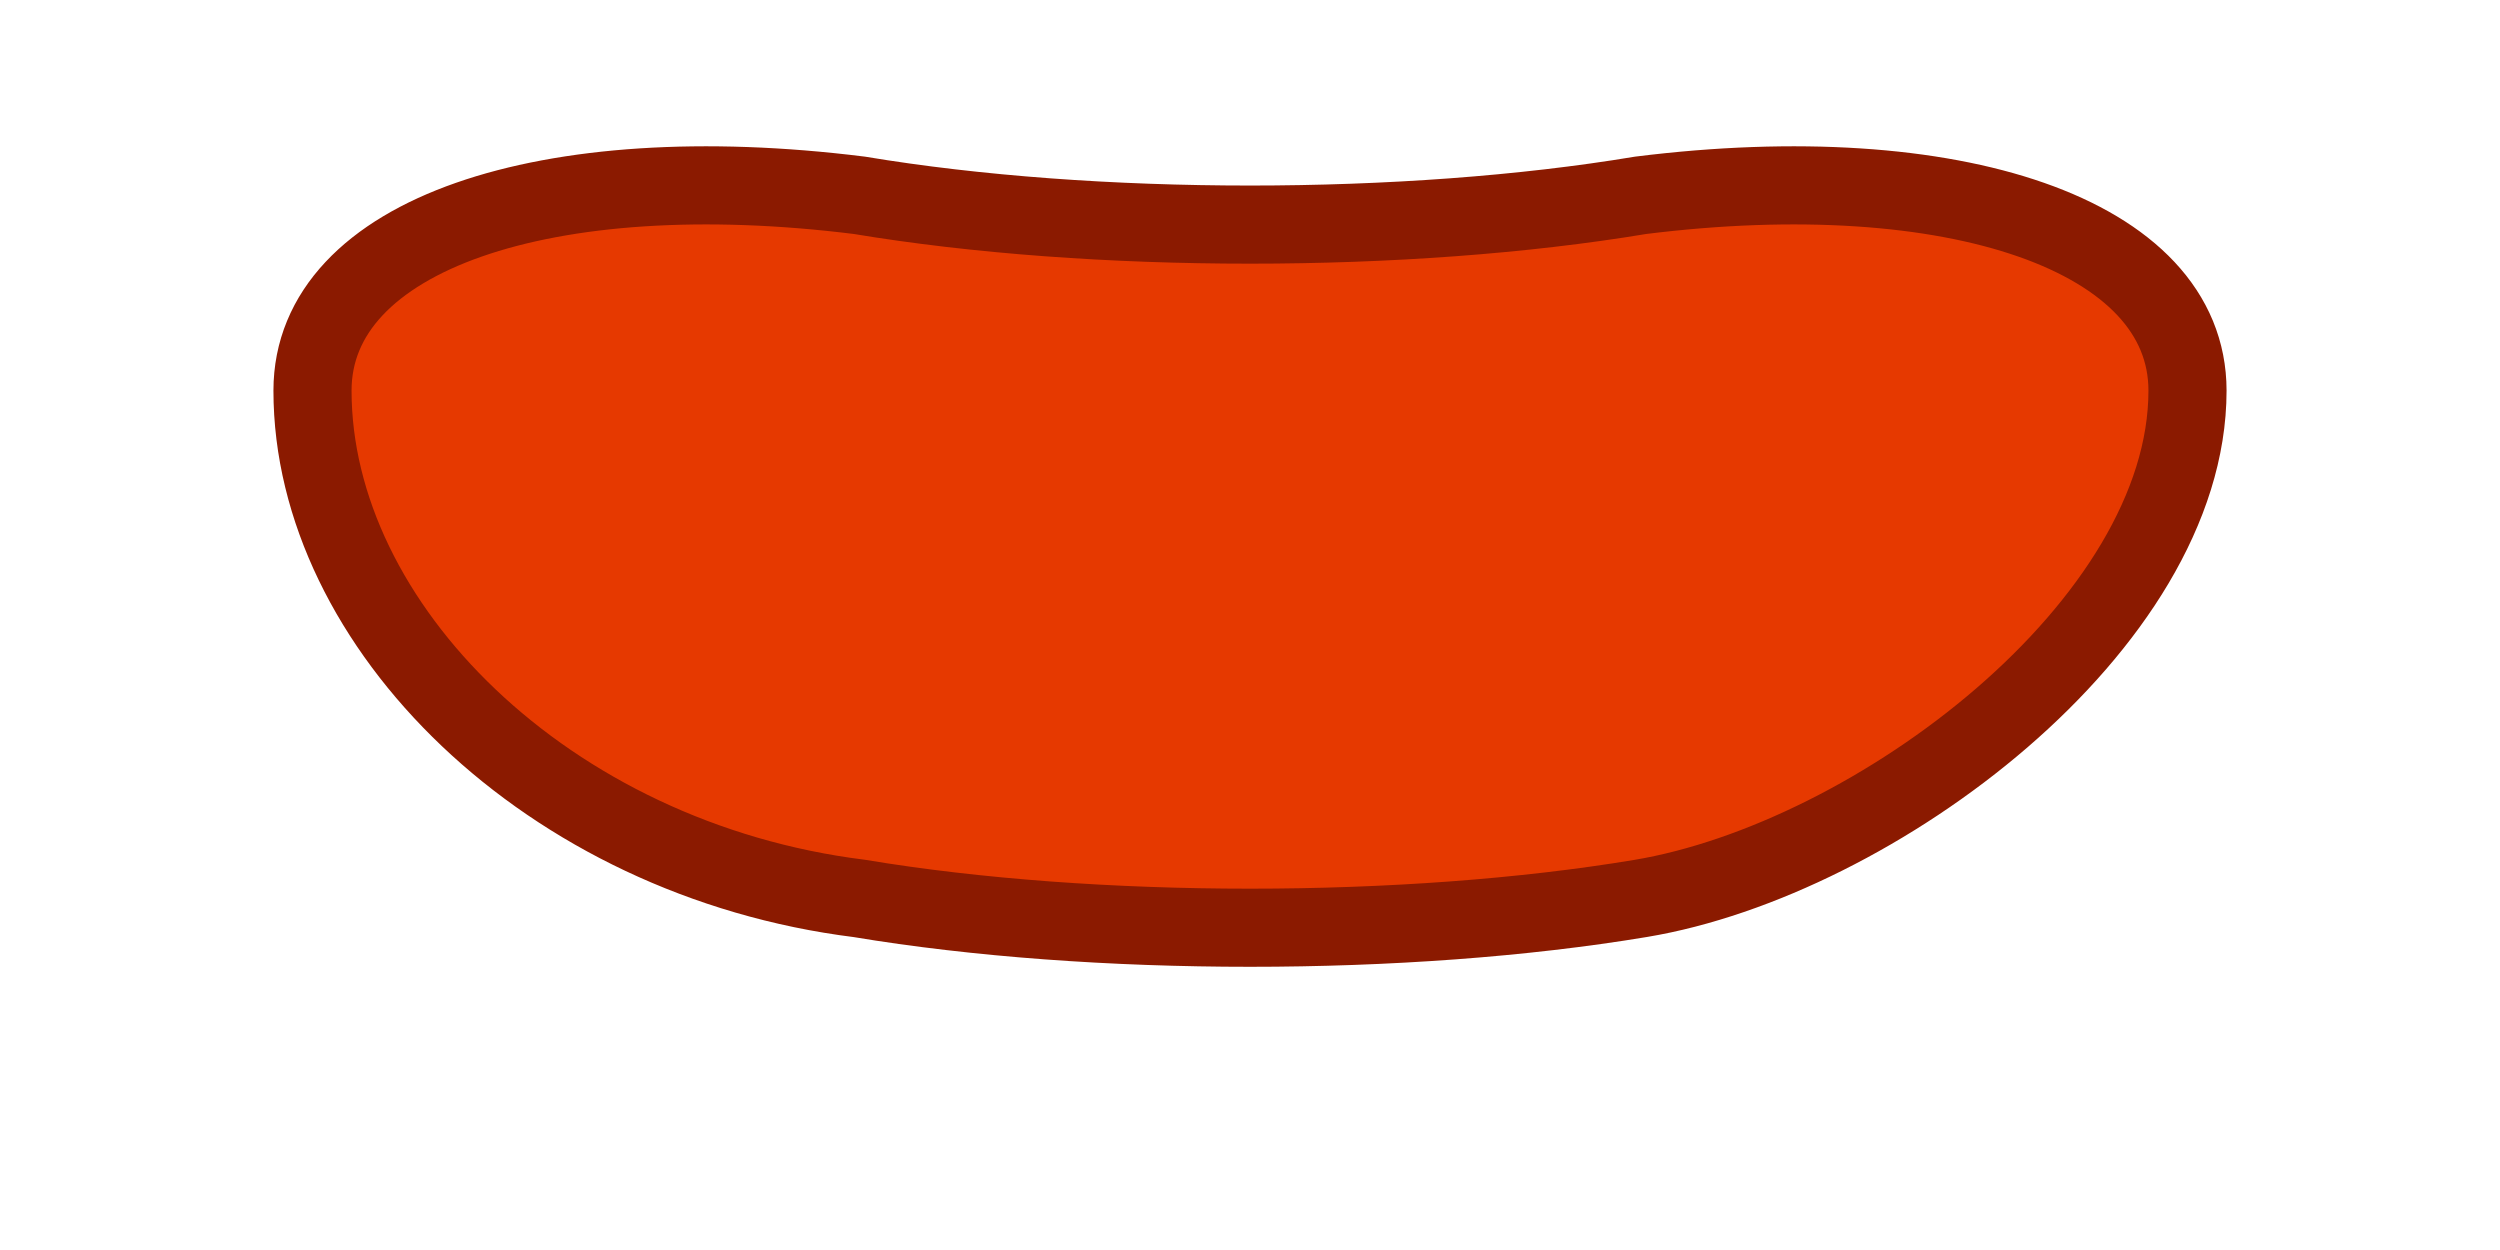
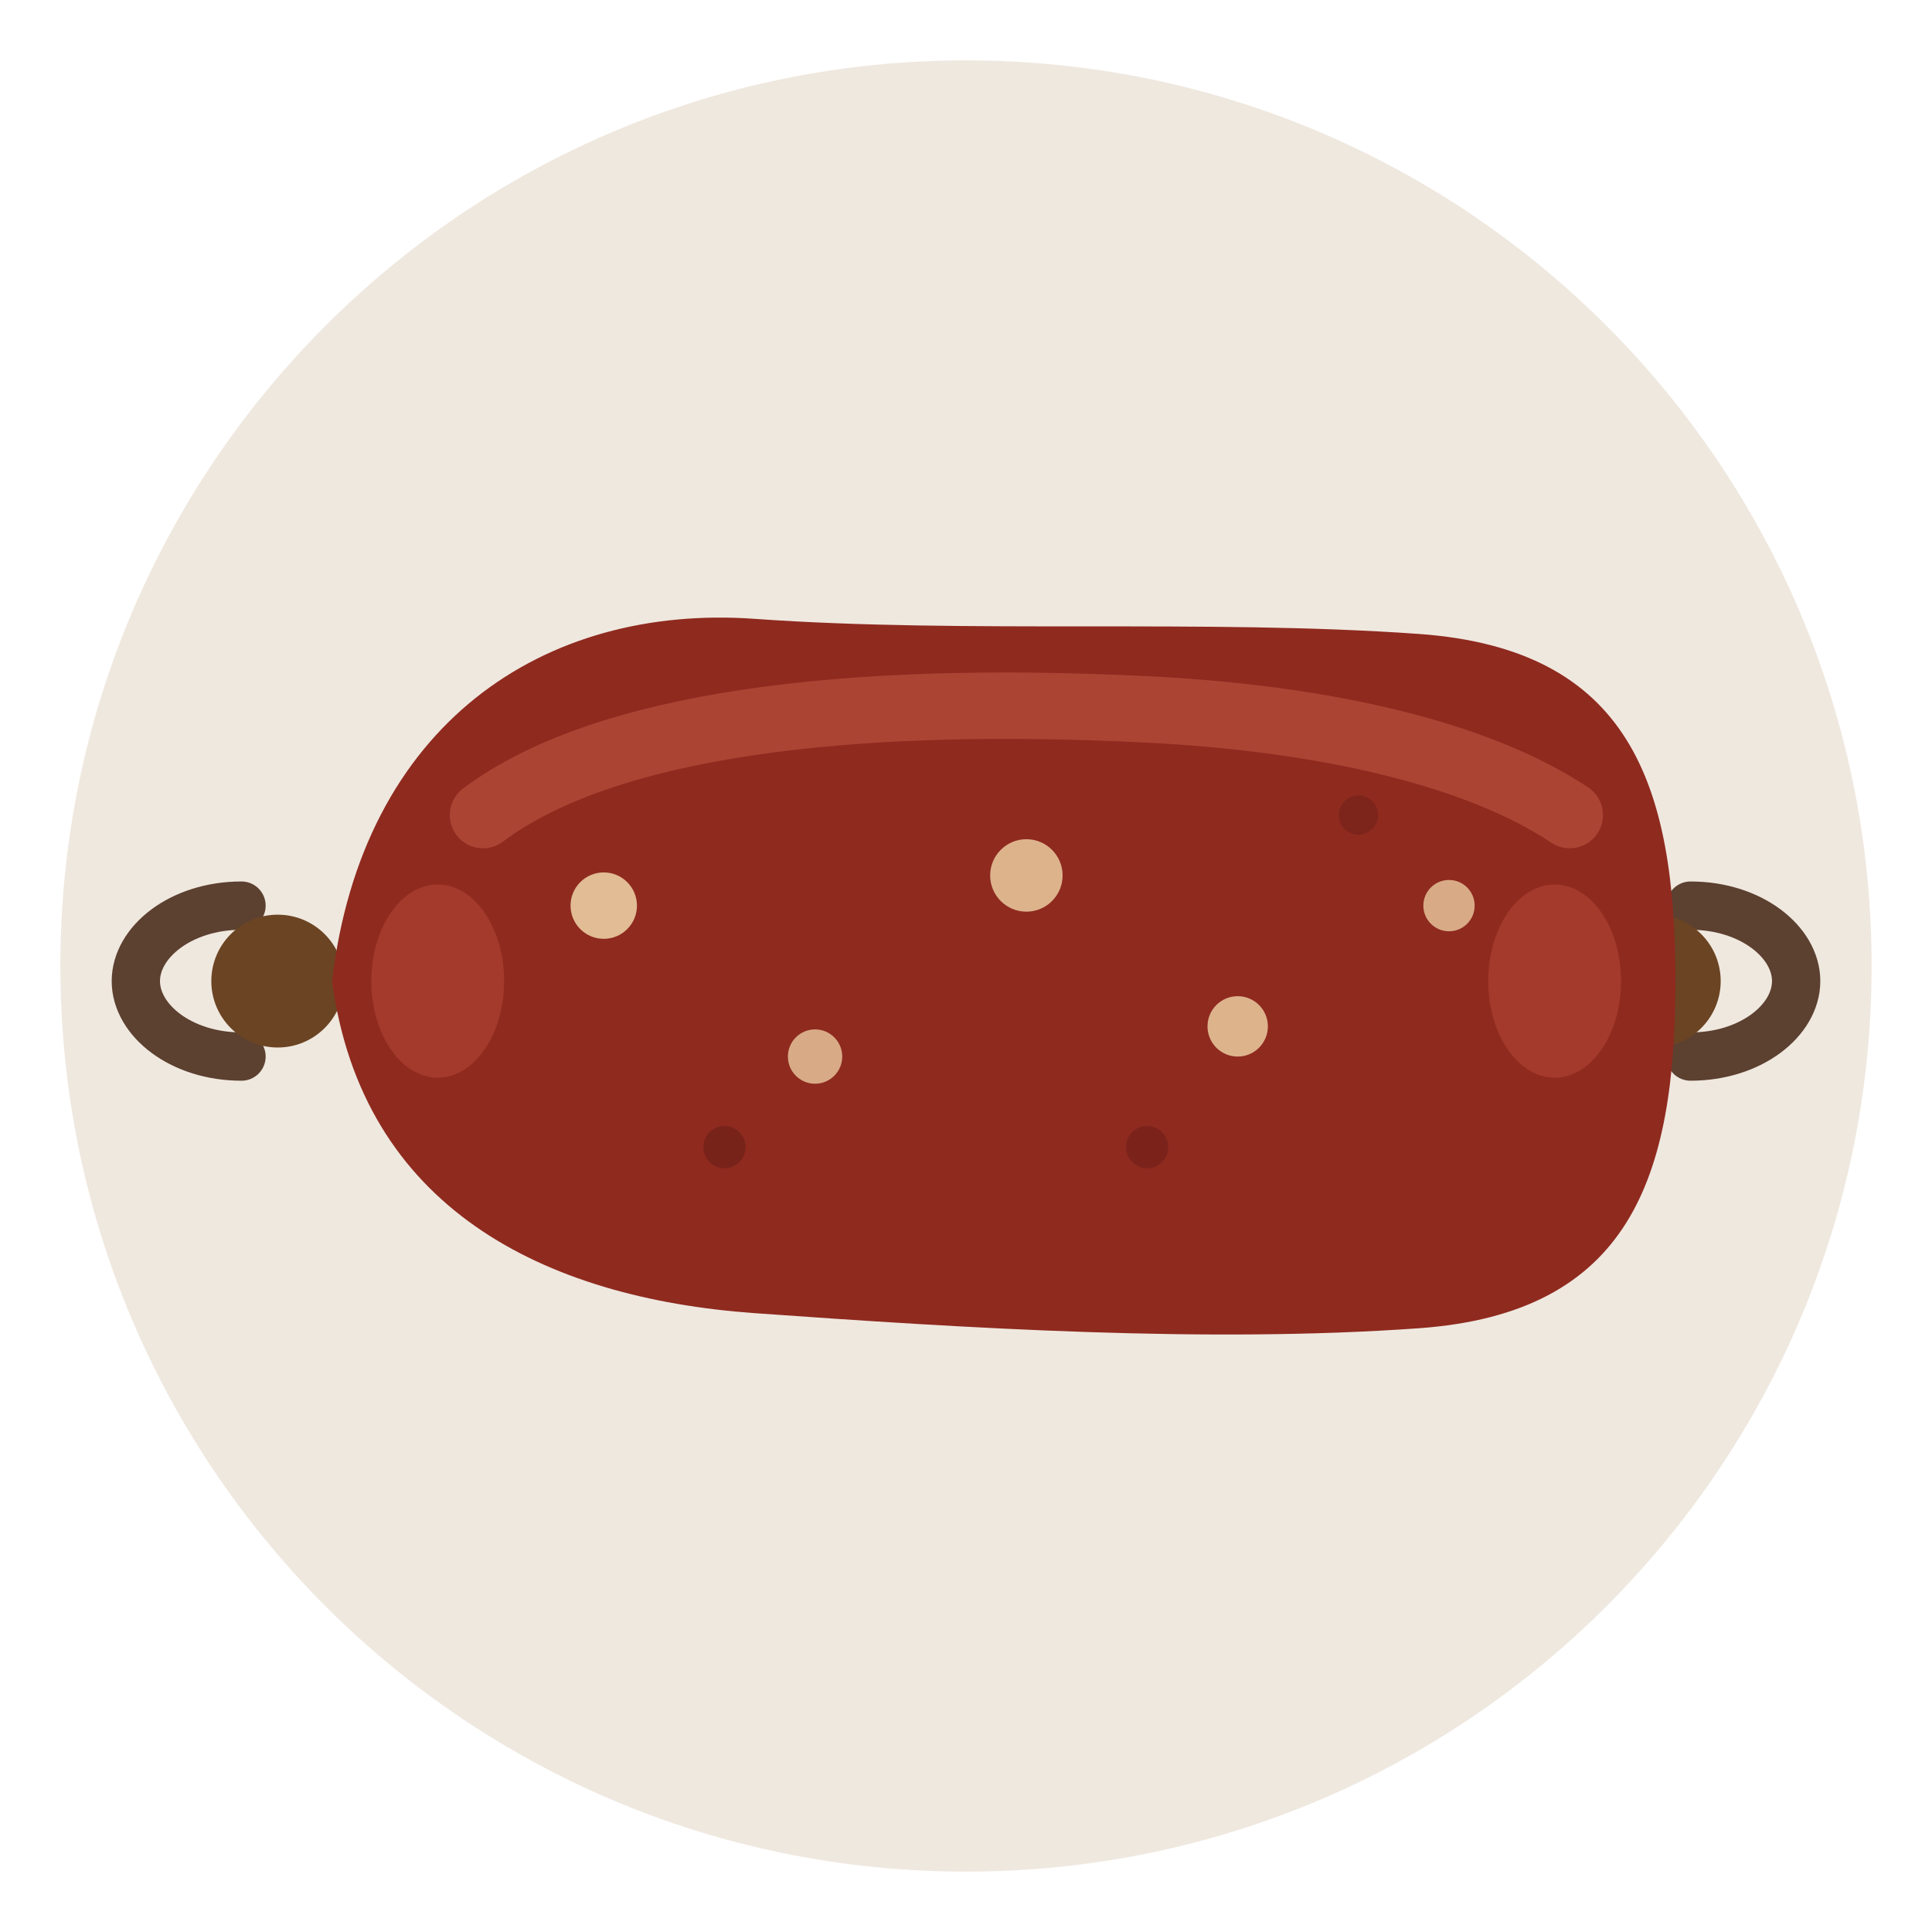
- <svg xmlns="http://www.w3.org/2000/svg" viewBox="0 0 64 32">
-   <rect width="64" height="32" fill="#ffffff00" />
-   <path d="M8 10 C8 6, 14 4, 22 5 C28 6, 36 6, 42 5 C50 4, 56 6, 56 10 C56 16, 48 22, 42 23 C36 24, 28 24, 22 23 C14 22, 8 16, 8 10 Z" fill="#e63900" stroke="#8b1a00" stroke-width="2" />
+ <svg xmlns="http://www.w3.org/2000/svg" viewBox="0 0 64 64" role="img" aria-label="Chorizo artesanal">
+   <circle cx="32" cy="32" r="30" fill="#efe8df" />
+   <path d="M8 30c-2 0-3.5 1.2-3.5 2.5S6 35 8 35" fill="none" stroke="#5c4030" stroke-width="1.6" stroke-linecap="round" />
+   <circle cx="9.2" cy="32.5" r="2.2" fill="#6b4423" />
+   <path d="M56 30c2 0 3.5 1.2 3.5 2.5S58 35 56 35" fill="none" stroke="#5c4030" stroke-width="1.6" stroke-linecap="round" />
+   <circle cx="54.8" cy="32.5" r="2.2" fill="#6b4423" />
+   <path d="M11 32.5        C12 24 18 20 25 20.5        C32 21 40 20.5 47 21        C54 21.5 55.5 26 55.5 32.5        C55.5 39 54 43.5 47 44        C40 44.5 32 44 25 43.5        C18 43 12 40 11 32.5Z" fill="#8f2a1f" />
+   <path d="M16 27c4-3 12-4 22-3.5 6 .3 11 1.5 14 3.5" fill="none" stroke="#c45a45" stroke-width="2.2" stroke-linecap="round" opacity="0.55" />
+   <circle cx="20" cy="30" r="1.1" fill="#f0d6a8" opacity="0.85" />
+   <circle cx="27" cy="35" r="0.9" fill="#f0d6a8" opacity="0.75" />
+   <circle cx="34" cy="29" r="1.2" fill="#f0d6a8" opacity="0.8" />
+   <circle cx="41" cy="34" r="1" fill="#f0d6a8" opacity="0.8" />
+   <circle cx="48" cy="30" r="0.85" fill="#f0d6a8" opacity="0.75" />
+   <circle cx="24" cy="38" r="0.7" fill="#5c1a14" opacity="0.45" />
+   <circle cx="38" cy="38" r="0.7" fill="#5c1a14" opacity="0.4" />
+   <circle cx="45" cy="27" r="0.65" fill="#5c1a14" opacity="0.35" />
+   <ellipse cx="14.5" cy="32.5" rx="2.2" ry="3.2" fill="#a33a2c" />
+   <ellipse cx="51.5" cy="32.5" rx="2.2" ry="3.2" fill="#a33a2c" />
</svg>
